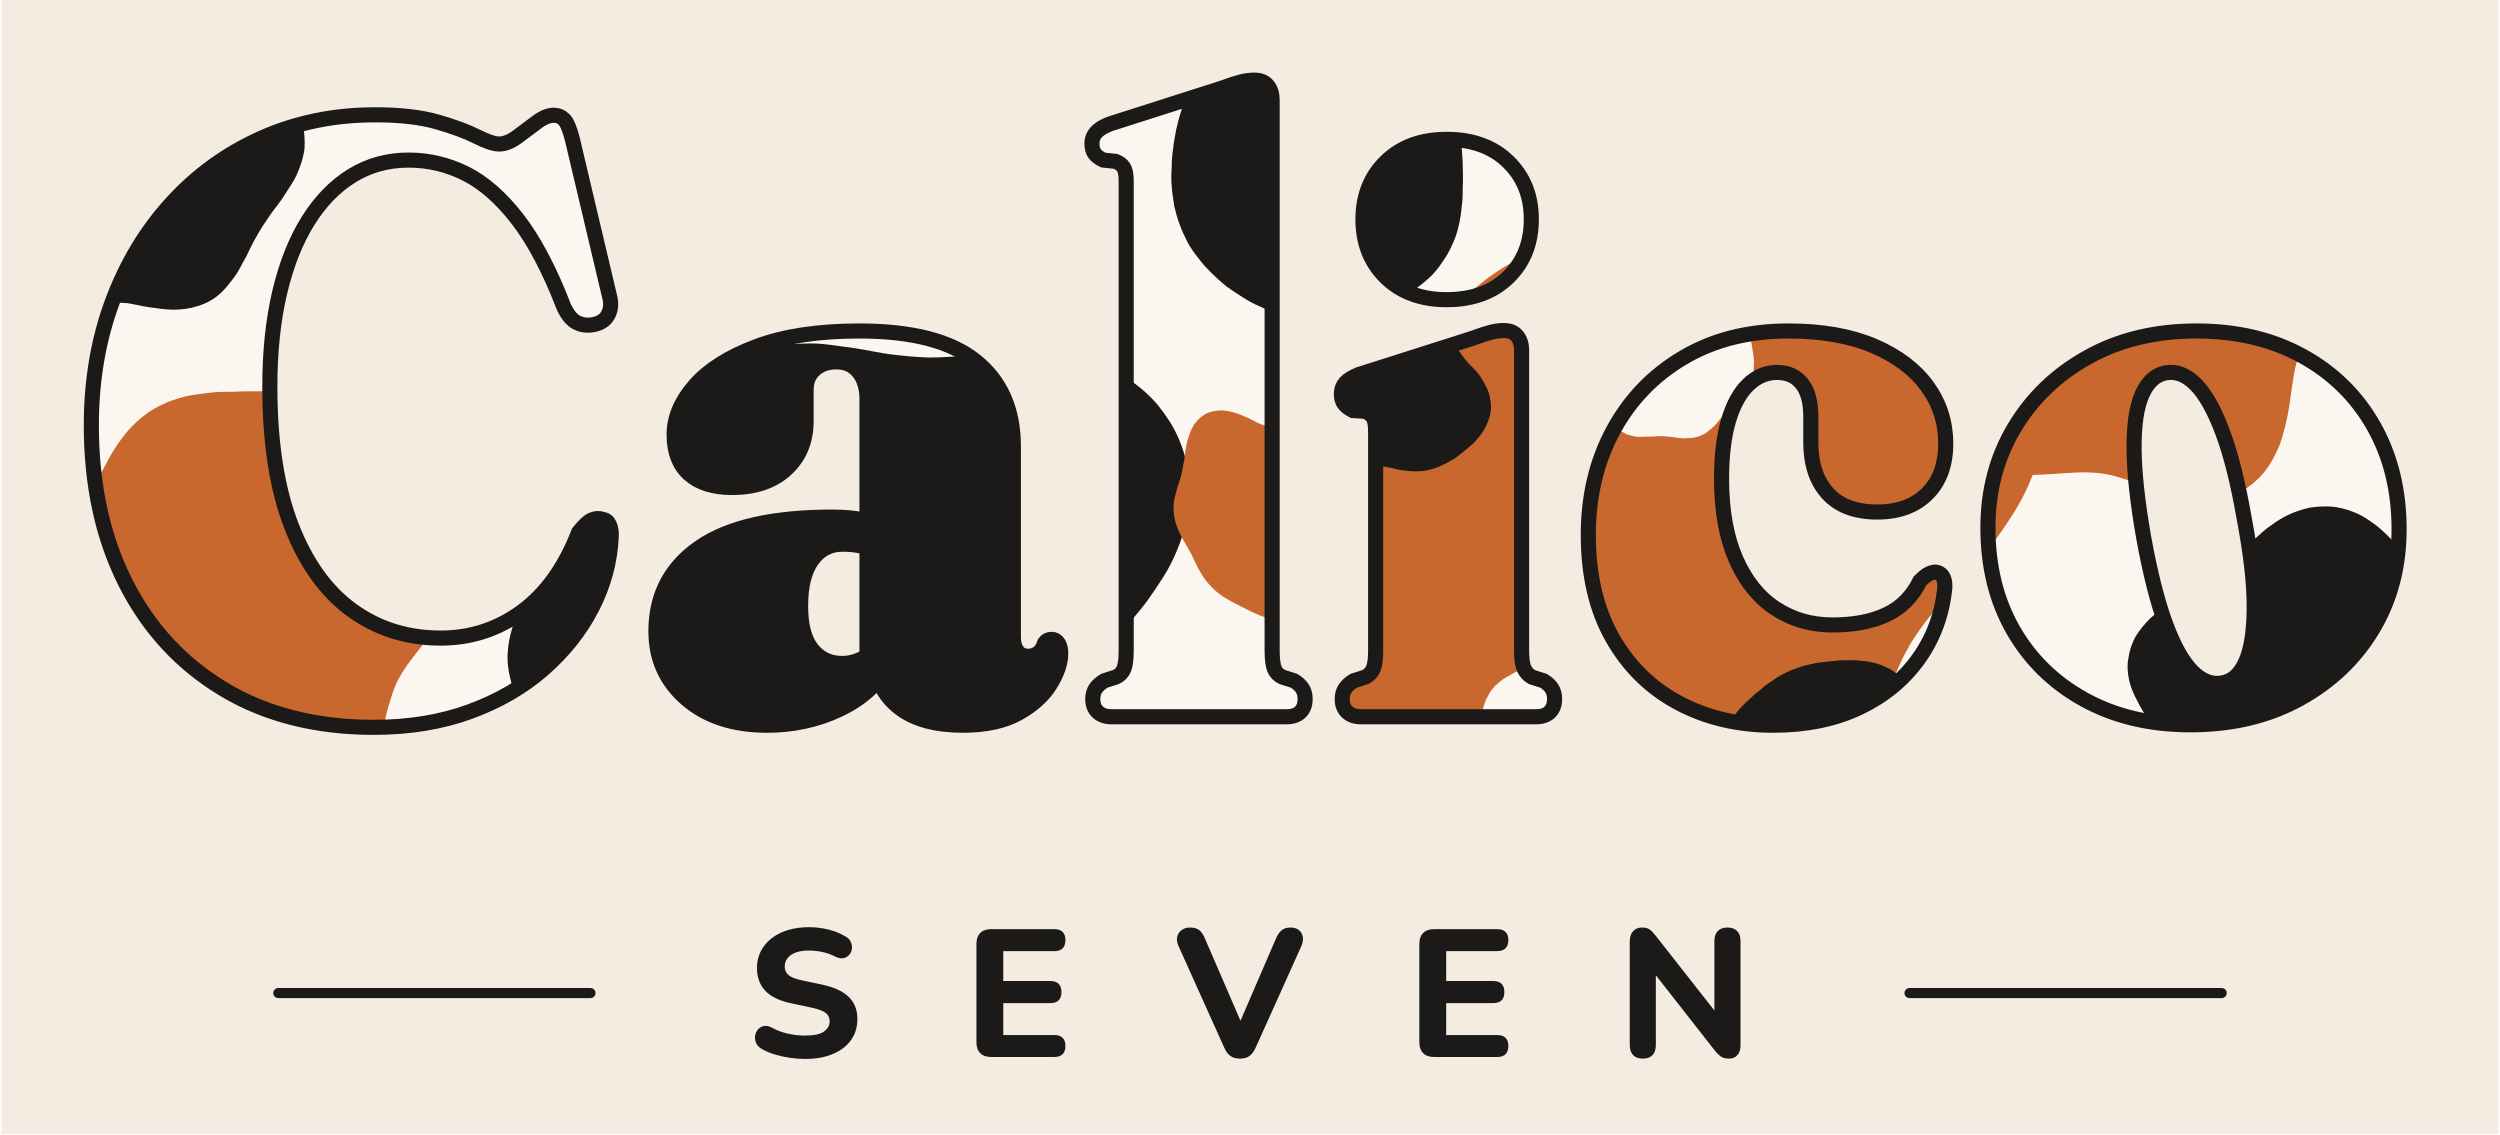
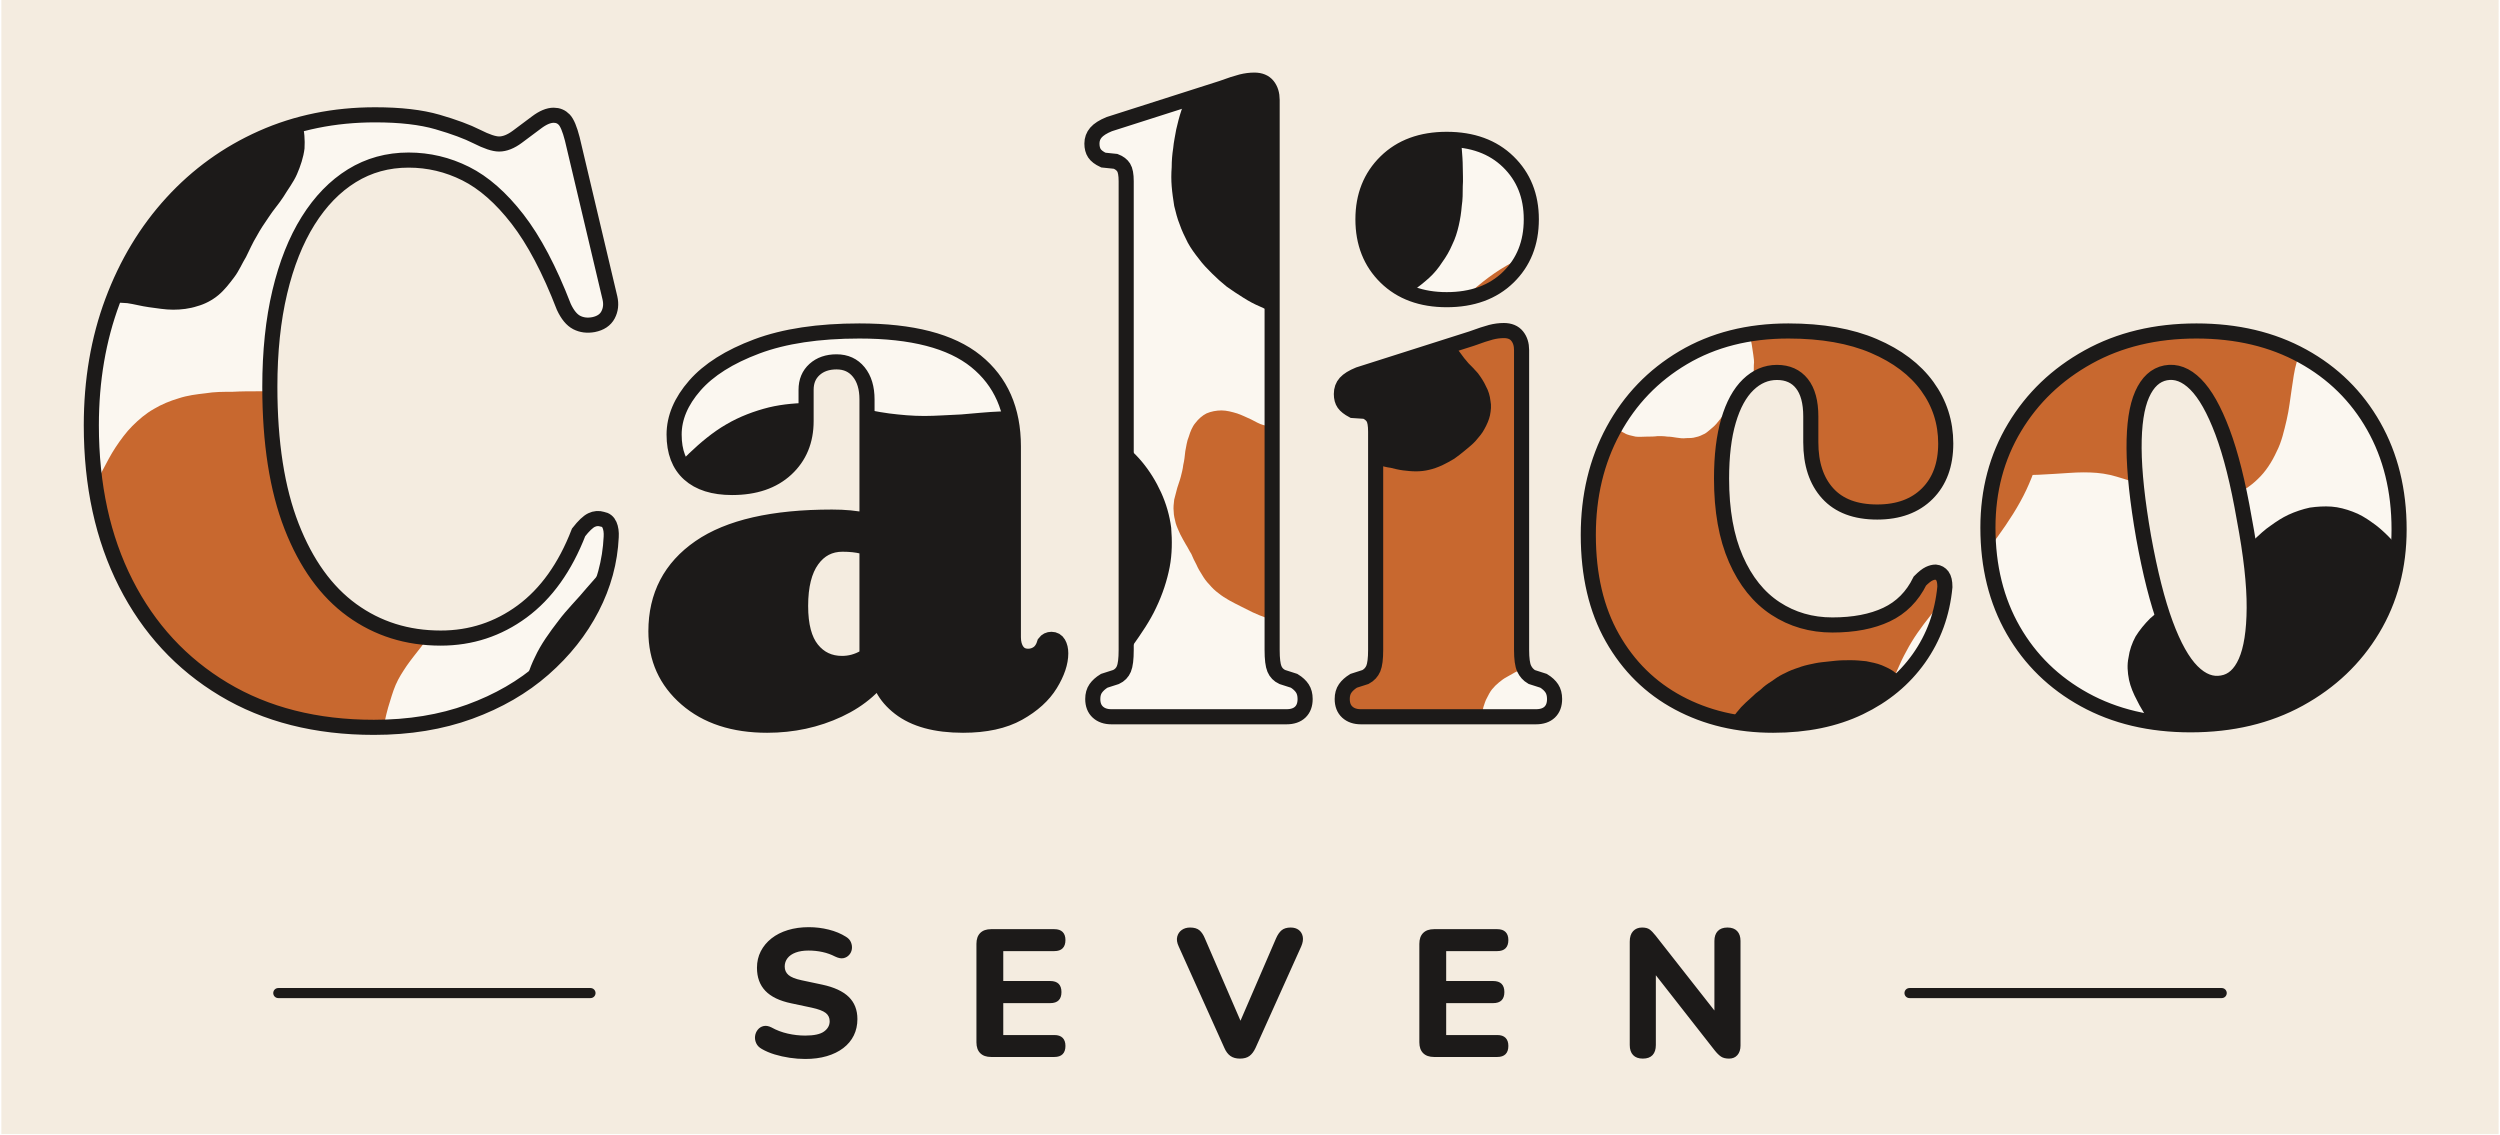
<svg xmlns="http://www.w3.org/2000/svg" viewBox="-6 -6 495.9 225.2" width="496" height="225" role="img" aria-label="Calico Seven">
  <rect x="-6" y="-6" width="495.9" height="225.2" fill="#f4ece0" />
  <defs>
    <clipPath id="calico">
      <path transform="translate(0.00 0)" d="M115.1 100.632Q114.764 107.94 111.278 114.702Q107.792 121.464 101.66 126.84Q95.528 132.216 87.002 135.324Q78.476 138.432 67.976 138.432Q50.756 138.432 38.156 130.872Q25.556 123.312 18.71 109.83Q11.864 96.348 11.864 78.456Q11.864 65.1 16.064 53.844Q20.264 42.588 27.866 34.272Q35.468 25.956 45.758 21.378Q56.048 16.8 68.228 16.8Q75.704 16.8 80.618 18.228Q85.532 19.656 88.43 21.126Q91.328 22.596 92.84 22.596Q94.52 22.596 96.452 21.168Q98.384 19.74 100.274 18.312Q102.164 16.884 103.676 16.884Q104.936 16.884 105.776 17.766Q106.616 18.648 107.372 21.588L114.848 53.172Q115.268 55.02 114.47 56.532Q113.672 58.044 111.572 58.464Q109.724 58.8 108.254 58.044Q106.784 57.288 105.692 54.936Q101.408 43.848 96.494 37.506Q91.58 31.164 86.204 28.476Q80.828 25.788 74.864 25.788Q68.648 25.788 63.608 28.896Q58.568 32.004 54.914 37.842Q51.26 43.68 49.286 51.996Q47.312 60.312 47.312 70.812Q47.312 87.444 51.638 98.532Q55.964 109.62 63.608 115.164Q71.252 120.708 81.248 120.708Q90.236 120.708 97.418 115.416Q104.6 110.124 108.632 99.708Q110.144 97.776 111.194 97.272Q112.244 96.768 113.336 97.104Q114.344 97.272 114.764 98.238Q115.184 99.204 115.1 100.632ZM167.912 126.0V124.236L165.896 124.824V73.332Q165.896 69.888 164.258 67.872Q162.62 65.856 159.848 65.856Q157.16 65.856 155.48 67.368Q153.8 68.88 153.8 71.4V77.616Q153.8 83.496 149.852 87.15Q145.904 90.804 139.1 90.804Q133.556 90.804 130.574 88.116Q127.592 85.428 127.592 80.304Q127.592 75.264 131.708 70.56Q135.824 65.856 144.014 62.79Q152.204 59.724 164.384 59.724Q180.092 59.724 187.526 65.73Q194.96 71.736 194.96 82.656V120.54Q194.96 122.22 195.716 123.27Q196.472 124.32 197.9 124.32Q198.992 124.32 199.874 123.69Q200.756 123.06 201.176 121.632Q201.428 121.296 201.764 121.128Q202.1 120.96 202.52 120.96Q203.444 120.96 203.906 121.758Q204.368 122.556 204.368 123.732Q204.368 126.504 202.31 129.864Q200.252 133.224 195.968 135.618Q191.684 138.012 184.964 138.012Q176.816 138.012 172.364 134.568Q167.912 131.124 167.912 126.0ZM123.98 119.364Q123.98 108.696 132.674 102.69Q141.368 96.684 158.924 96.684Q162.788 96.684 165.56 97.314Q168.332 97.944 170.348 99.12L168.5 103.992Q166.652 102.9 164.972 102.48Q163.292 102.06 161.024 102.06Q157.244 102.06 154.976 105.21Q152.708 108.36 152.708 114.324Q152.708 120.12 154.976 122.934Q157.244 125.748 160.94 125.748Q163.292 125.748 165.392 124.53Q167.492 123.312 168.668 121.548L170.096 126.252Q166.82 131.88 160.268 134.946Q153.716 138.012 146.072 138.012Q136.076 138.012 130.028 132.762Q123.98 127.512 123.98 119.364ZM246.344 13.86V123.06Q246.344 125.748 246.806 126.84Q247.268 127.932 248.36 128.436L250.712 129.192Q251.804 129.864 252.35 130.704Q252.896 131.544 252.896 132.804Q252.896 134.484 251.93 135.408Q250.964 136.332 249.2 136.332H214.424Q212.744 136.332 211.736 135.408Q210.728 134.484 210.728 132.804Q210.728 131.544 211.316 130.704Q211.904 129.864 212.996 129.192L215.348 128.436Q216.44 127.932 216.902 126.84Q217.364 125.748 217.364 123.06V29.988Q217.364 28.056 216.86 27.258Q216.356 26.46 215.264 26.04L212.828 25.788Q211.568 25.2 211.064 24.444Q210.56 23.688 210.56 22.512Q210.56 21.252 211.358 20.328Q212.156 19.404 214.004 18.648L236.348 11.508Q238.868 10.584 240.212 10.248Q241.556 9.912 242.816 9.912Q244.58 9.912 245.462 11.004Q246.344 12.096 246.344 13.86ZM295.88 63.504V123.06Q295.88 125.664 296.384 126.756Q296.888 127.848 297.896 128.436L300.248 129.192Q301.34 129.864 301.886 130.704Q302.432 131.544 302.432 132.804Q302.432 134.484 301.466 135.408Q300.5 136.332 298.736 136.332H263.96Q262.28 136.332 261.272 135.408Q260.264 134.484 260.264 132.804Q260.264 131.544 260.852 130.704Q261.44 129.864 262.532 129.192L264.884 128.436Q265.976 127.848 266.438 126.756Q266.9 125.664 266.9 123.06V79.716Q266.9 77.784 266.438 76.986Q265.976 76.188 264.884 75.684L262.364 75.516Q261.104 74.844 260.6 74.13Q260.096 73.416 260.096 72.24Q260.096 70.896 260.894 70.014Q261.692 69.132 263.54 68.376L285.968 61.236Q288.488 60.312 289.79 59.976Q291.092 59.64 292.352 59.64Q294.116 59.64 294.998 60.732Q295.88 61.824 295.88 63.504ZM281.012 53.508Q273.452 53.508 268.916 49.056Q264.38 44.604 264.38 37.548Q264.38 30.576 268.916 26.124Q273.452 21.672 281.012 21.672Q288.656 21.672 293.234 26.124Q297.812 30.576 297.812 37.548Q297.812 44.604 293.234 49.056Q288.656 53.508 281.012 53.508ZM380.108 82.068Q380.108 88.368 376.454 92.022Q372.8 95.676 366.5 95.676Q360.032 95.676 356.672 91.98Q353.312 88.284 353.312 81.816V76.692Q353.312 72.408 351.548 70.182Q349.784 67.956 346.592 67.956Q343.4 67.956 340.88 70.392Q338.36 72.828 336.974 77.532Q335.588 82.236 335.588 89.04Q335.588 98.532 338.444 105.042Q341.3 111.552 346.298 114.828Q351.296 118.104 357.596 118.104Q363.98 118.104 368.348 116.046Q372.716 113.988 374.984 109.368Q376.076 108.276 376.79 107.94Q377.504 107.604 378.092 107.604Q378.932 107.688 379.436 108.36Q379.94 109.032 379.94 110.544Q379.184 118.524 374.774 124.74Q370.364 130.956 363.014 134.484Q355.664 138.012 345.836 138.012Q335.336 138.012 327.02 133.56Q318.704 129.108 313.916 120.666Q309.128 112.224 309.128 100.212Q309.128 88.62 314.084 79.464Q319.04 70.308 327.986 65.016Q336.932 59.724 348.86 59.724Q358.856 59.724 365.828 62.706Q372.8 65.688 376.454 70.728Q380.108 75.768 380.108 82.068ZM429.896 59.724Q441.908 59.724 450.98 64.722Q460.052 69.72 465.092 78.624Q470.132 87.528 470.132 99.12Q470.132 110.208 464.882 118.944Q459.632 127.68 450.308 132.804Q440.984 137.928 428.72 137.928Q416.708 137.928 407.636 132.93Q398.564 127.932 393.524 119.154Q388.484 110.376 388.484 98.784Q388.484 87.696 393.776 78.876Q399.068 70.056 408.392 64.89Q417.716 59.724 429.896 59.724ZM435.02 129.612Q438.044 129.108 439.682 125.412Q441.32 121.716 441.362 114.702Q441.404 107.688 439.388 97.02Q437.54 86.352 435.062 79.758Q432.584 73.164 429.728 70.308Q426.872 67.452 423.764 68.04Q420.74 68.628 419.102 72.324Q417.464 76.02 417.506 83.034Q417.548 90.048 419.396 100.632Q421.328 111.3 423.764 117.894Q426.2 124.488 429.056 127.344Q431.912 130.2 435.02 129.612Z" />
    </clipPath>
  </defs>
  <g clip-path="url(#calico)">
    <rect x="0.00" y="0" width="483.90" height="151.20" fill="#fbf7f0" />
    <g transform="translate(0.00 0)">
      <path d="M480.4 116.9 C480.8 118.3 481.1 119.7 481.1 121.1 C481.2 122.4 480.9 123.9 480.6 125.2 C480.2 126.6 479.6 127.9 479.0 129.1 C478.3 130.3 477.5 131.4 476.9 132.5 C476.2 133.6 475.6 134.6 475.0 135.7 C474.5 136.8 474.1 137.8 473.8 138.9 C473.5 140.1 473.3 141.3 473.0 142.6 C472.7 143.9 472.5 145.3 472.0 146.5 C471.5 147.8 471.0 149.2 470.2 150.3 C469.4 151.4 468.4 152.5 467.3 153.2 C466.2 154.0 464.8 154.5 463.5 154.8 C462.2 155.1 460.7 155.2 459.4 155.2 C458.0 155.2 456.7 155.0 455.4 154.9 C454.1 154.8 452.9 154.6 451.6 154.6 C450.4 154.6 449.3 154.7 448.0 154.9 C446.8 155.0 445.5 155.3 444.2 155.5 C442.8 155.6 441.4 155.9 440.0 155.8 C438.6 155.8 437.2 155.7 435.8 155.3 C434.5 154.9 433.2 154.2 432.1 153.4 C431.0 152.7 430.0 151.6 429.1 150.6 C428.2 149.5 427.5 148.3 426.8 147.1 C426.1 146.0 425.5 144.8 424.8 143.6 C424.1 142.5 423.4 141.4 422.7 140.3 C421.9 139.1 421.1 138.0 420.3 136.9 C419.6 135.7 418.7 134.4 418.1 133.1 C417.4 131.8 416.8 130.4 416.5 129.0 C416.2 127.5 416.1 126.0 416.4 124.6 C416.6 123.1 417.1 121.7 417.8 120.4 C418.6 119.1 419.6 117.9 420.7 116.8 C421.8 115.8 423.1 114.9 424.3 114.1 C425.6 113.3 426.9 112.7 428.0 112.1 C429.2 111.5 430.3 111.0 431.3 110.4 C432.3 109.8 433.2 109.2 434.1 108.5 C434.9 107.9 435.7 107.2 436.5 106.4 C437.2 105.6 438.0 104.7 438.8 103.8 C439.6 102.9 440.5 102.0 441.4 101.1 C442.4 100.2 443.4 99.2 444.6 98.4 C445.7 97.6 446.9 96.8 448.2 96.2 C449.5 95.6 451.0 95.1 452.4 94.8 C453.8 94.6 455.3 94.5 456.7 94.6 C458.1 94.7 459.6 95.1 460.9 95.6 C462.3 96.1 463.6 96.9 464.7 97.7 C465.9 98.5 467.0 99.5 468.0 100.5 C469.0 101.5 469.9 102.6 470.9 103.6 C471.8 104.6 472.6 105.7 473.5 106.7 C474.4 107.7 475.3 108.8 476.1 109.8 C477.0 110.9 477.8 112.0 478.5 113.2 C479.3 114.4 479.9 115.6 480.4 116.9Z" fill="#1c1a19" />
      <path d="M456.1 51.9 C455.3 53.6 454.4 55.1 453.6 56.7 C452.8 58.2 452.0 59.6 451.3 61.2 C450.7 62.7 450.2 64.2 449.8 65.9 C449.3 67.6 449.1 69.3 448.8 71.3 C448.5 73.2 448.3 75.3 447.8 77.4 C447.3 79.5 446.8 81.8 445.8 83.7 C444.9 85.7 443.6 87.7 442.1 89.1 C440.6 90.6 438.7 91.8 436.7 92.5 C434.8 93.2 432.5 93.4 430.3 93.3 C428.2 93.2 425.9 92.6 423.9 92.0 C421.8 91.5 419.8 90.6 418.0 89.9 C416.1 89.3 414.4 88.7 412.7 88.3 C410.9 87.9 409.3 87.8 407.4 87.8 C405.6 87.8 403.7 88.0 401.7 88.1 C399.7 88.2 397.5 88.4 395.4 88.3 C393.3 88.1 391.0 87.9 389.0 87.2 C386.9 86.6 384.9 85.6 383.2 84.3 C381.5 83.1 380.0 81.4 378.8 79.7 C377.6 78.0 376.6 76.0 375.8 74.1 C375.0 72.1 374.4 70.1 373.9 68.1 C373.4 66.1 373.1 64.1 372.7 62.1 C372.4 60.1 372.2 58.1 372.0 56.2 C371.9 54.2 371.8 52.2 372.0 50.3 C372.1 48.4 372.4 46.4 372.9 44.6 C373.4 42.8 374.1 40.9 374.9 39.2 C375.7 37.5 376.7 35.9 377.7 34.4 C378.7 32.9 379.8 31.4 380.8 30.0 C381.9 28.6 382.9 27.2 383.8 25.8 C384.8 24.3 385.7 22.8 386.7 21.3 C387.6 19.8 388.5 18.3 389.6 16.8 C390.7 15.2 391.8 13.7 393.2 12.3 C394.5 11.0 396.0 9.7 397.6 8.7 C399.3 7.7 401.1 6.9 402.9 6.3 C404.7 5.7 406.6 5.3 408.5 5.1 C410.4 4.9 412.4 4.9 414.3 4.9 C416.2 4.8 418.0 4.9 420.0 5.0 C421.9 5.0 423.8 5.0 425.7 5.1 C427.7 5.2 429.7 5.3 431.8 5.5 C433.8 5.7 435.9 6.0 437.9 6.5 C440.0 7.1 442.0 7.8 443.9 8.8 C445.8 9.7 447.6 11.0 449.2 12.3 C450.8 13.7 452.2 15.4 453.4 17.1 C454.6 18.8 455.6 20.8 456.5 22.7 C457.3 24.6 458.0 26.6 458.5 28.7 C459.0 30.7 459.3 32.7 459.4 34.7 C459.6 36.8 459.5 38.8 459.3 40.8 C459.1 42.7 458.7 44.7 458.2 46.5 C457.6 48.4 456.8 50.2 456.1 51.9Z" fill="#c8682f" />
      <path d="M392.5 56.2 C394.4 58.5 396.0 61.0 397.1 63.6 C398.3 66.3 399.2 69.2 399.6 72.2 C399.9 75.2 399.9 78.4 399.3 81.6 C398.7 84.8 397.6 88.1 396.1 91.3 C394.6 94.5 392.5 97.7 390.4 100.6 C388.3 103.5 385.8 106.3 383.5 108.9 C381.3 111.5 379.0 113.8 377.1 116.2 C375.2 118.6 373.6 120.8 372.3 123.3 C370.9 125.8 370.0 128.3 368.8 131.0 C367.7 133.7 366.9 136.7 365.6 139.7 C364.3 142.7 362.9 145.9 361.0 148.8 C359.1 151.7 356.7 154.6 354.0 156.9 C351.3 159.2 348.1 161.2 344.9 162.7 C341.7 164.2 338.2 165.1 334.9 165.9 C331.6 166.7 328.2 167.0 325.0 167.5 C321.8 168.1 318.8 168.5 315.6 169.3 C312.4 170.1 309.2 171.1 305.8 172.3 C302.4 173.5 298.8 175.1 295.1 176.3 C291.4 177.5 287.4 178.9 283.6 179.4 C279.8 179.9 275.8 180.1 272.6 179.4 C269.4 178.7 266.3 177.2 264.1 175.1 C261.9 173.0 260.4 169.9 259.4 166.9 C258.4 163.9 258.3 160.2 258.1 156.9 C257.9 153.6 258.3 150.2 258.2 147.3 C258.1 144.4 258.0 141.9 257.4 139.5 C256.7 137.1 255.6 135.2 254.4 133.1 C253.1 131.0 251.3 129.2 249.9 126.9 C248.4 124.7 246.8 122.4 245.9 119.8 C245.0 117.2 244.5 114.2 244.7 111.3 C245.0 108.5 246.0 105.3 247.3 102.4 C248.7 99.5 250.8 96.6 252.9 93.9 C254.9 91.1 257.4 88.6 259.6 86.1 C261.7 83.6 263.9 81.2 265.8 78.6 C267.8 76.1 269.5 73.5 271.4 70.7 C273.2 68.0 274.9 65.0 277.0 62.1 C279.1 59.3 281.4 56.2 284.0 53.7 C286.6 51.1 289.7 48.6 292.8 46.8 C296.0 44.9 299.6 43.6 303.1 42.7 C306.5 41.9 310.2 41.7 313.5 41.7 C316.9 41.7 320.1 42.4 323.2 42.8 C326.2 43.2 329.1 43.9 331.9 44.3 C334.8 44.7 337.4 44.9 340.3 45.0 C343.2 45.0 346.1 44.8 349.1 44.6 C352.2 44.5 355.5 44.1 358.7 44.0 C361.9 43.9 365.3 43.9 368.5 44.3 C371.7 44.6 375.0 45.3 377.9 46.3 C380.8 47.3 383.6 48.7 386.0 50.4 C388.5 52.0 390.7 54.0 392.5 56.2Z" fill="#c8682f" />
      <path d="M284.2 27.2 C284.2 28.5 284.3 29.7 284.2 31.0 C284.2 32.3 284.2 33.6 284.0 34.9 C283.9 36.2 283.7 37.5 283.4 38.8 C283.1 40.1 282.7 41.4 282.1 42.6 C281.6 43.8 280.9 45.0 280.1 46.1 C279.4 47.2 278.5 48.3 277.5 49.2 C276.5 50.1 275.4 51.0 274.3 51.7 C273.2 52.5 272.0 53.1 270.8 53.7 C269.6 54.3 268.4 54.8 267.1 55.3 C265.9 55.7 264.6 56.1 263.3 56.5 C262.1 56.8 260.8 57.0 259.5 57.2 C258.1 57.4 256.8 57.5 255.5 57.5 C254.2 57.5 252.9 57.4 251.6 57.2 C250.3 57.0 249.0 56.7 247.7 56.3 C246.4 55.9 245.2 55.5 244.0 54.9 C242.8 54.4 241.7 53.8 240.6 53.1 C239.5 52.4 238.4 51.7 237.3 50.9 C236.3 50.1 235.3 49.2 234.4 48.3 C233.5 47.4 232.6 46.5 231.8 45.4 C231.0 44.4 230.2 43.3 229.6 42.2 C229.0 41.0 228.4 39.8 228.0 38.6 C227.5 37.4 227.2 36.1 226.9 34.9 C226.7 33.6 226.5 32.3 226.4 31.0 C226.3 29.8 226.3 28.5 226.4 27.2 C226.4 25.9 226.5 24.7 226.7 23.4 C226.8 22.2 227.1 20.9 227.3 19.7 C227.6 18.4 227.9 17.2 228.3 16.0 C228.7 14.7 229.2 13.5 229.8 12.4 C230.3 11.2 230.9 10.0 231.7 8.9 C232.4 7.8 233.2 6.8 234.1 5.8 C234.9 4.8 235.9 3.8 236.9 2.9 C237.9 2.1 239.0 1.3 240.1 0.5 C241.2 -0.2 242.4 -0.9 243.6 -1.4 C244.9 -2.0 246.1 -2.5 247.4 -2.8 C248.7 -3.2 250.1 -3.5 251.4 -3.6 C252.8 -3.8 254.2 -3.8 255.5 -3.7 C256.8 -3.6 258.2 -3.4 259.5 -3.1 C260.8 -2.8 262.1 -2.4 263.3 -2.0 C264.6 -1.5 265.8 -1.0 266.9 -0.4 C268.1 0.2 269.2 0.8 270.3 1.5 C271.4 2.2 272.5 2.9 273.6 3.7 C274.6 4.5 275.6 5.3 276.5 6.2 C277.4 7.1 278.3 8.1 279.1 9.1 C279.9 10.2 280.6 11.3 281.1 12.4 C281.7 13.6 282.2 14.8 282.6 16.0 C283.0 17.2 283.3 18.5 283.5 19.7 C283.7 21.0 283.9 22.2 284.0 23.5 C284.1 24.7 284.2 26.0 284.2 27.2Z" fill="#1c1a19" />
-       <path d="M223.7 74.5 C225.3 76.5 226.7 78.6 227.7 80.9 C228.7 83.2 229.5 85.8 229.8 88.4 C230.1 91.0 230.0 93.8 229.5 96.5 C229.0 99.3 228.0 102.2 226.7 105.0 C225.4 107.8 223.5 110.5 221.7 113.1 C219.8 115.7 217.6 118.1 215.7 120.3 C213.7 122.6 211.7 124.7 210.0 126.7 C208.4 128.8 207.0 130.8 205.8 132.9 C204.5 135.1 203.7 137.2 202.8 139.6 C201.8 142.0 201.1 144.6 199.9 147.2 C198.8 149.8 197.5 152.6 195.8 155.1 C194.1 157.6 192.0 160.2 189.7 162.2 C187.3 164.2 184.5 166.0 181.7 167.3 C179.0 168.6 175.9 169.4 173.0 170.1 C170.1 170.8 167.2 171.0 164.4 171.5 C161.6 172.0 158.9 172.4 156.1 173.1 C153.3 173.8 150.6 174.7 147.6 175.8 C144.7 176.8 141.5 178.2 138.3 179.3 C135.0 180.3 131.5 181.5 128.2 182.0 C124.9 182.5 121.4 182.7 118.6 182.1 C115.8 181.5 113.1 180.1 111.2 178.3 C109.3 176.5 108.0 173.9 107.1 171.2 C106.2 168.6 106.2 165.4 106.0 162.6 C105.8 159.7 106.2 156.8 106.1 154.2 C106.1 151.7 106.0 149.5 105.5 147.4 C104.9 145.4 104.0 143.7 102.9 141.9 C101.8 140.1 100.2 138.5 99.0 136.5 C97.7 134.6 96.3 132.6 95.5 130.3 C94.8 128.1 94.3 125.5 94.6 123.0 C94.8 120.5 95.6 117.8 96.8 115.2 C98.0 112.7 99.9 110.2 101.7 107.8 C103.5 105.4 105.7 103.2 107.6 101.0 C109.5 98.8 111.4 96.7 113.1 94.5 C114.8 92.3 116.3 90.0 118.0 87.6 C119.6 85.2 121.1 82.6 122.9 80.1 C124.8 77.6 126.7 75.0 129.0 72.7 C131.3 70.5 134.0 68.3 136.8 66.7 C139.6 65.1 142.7 63.9 145.7 63.1 C148.7 62.4 151.9 62.2 154.8 62.2 C157.7 62.2 160.6 62.8 163.2 63.1 C165.9 63.5 168.4 64.1 170.9 64.4 C173.4 64.7 175.7 64.9 178.2 65.0 C180.7 65.0 183.2 64.8 185.9 64.6 C188.6 64.5 191.4 64.1 194.2 64.0 C197.0 64.0 200.0 63.9 202.8 64.2 C205.6 64.5 208.4 65.1 211.0 65.9 C213.5 66.8 215.9 68.0 218.0 69.4 C220.2 70.9 222.1 72.6 223.7 74.5Z" fill="#1c1a19" />
+       <path d="M220.5 85.7 C222.0 87.5 223.3 89.6 224.3 91.8 C225.3 94.0 226.0 96.4 226.3 98.8 C226.5 101.3 226.5 104.0 226.0 106.6 C225.5 109.2 224.6 112.0 223.3 114.7 C222.1 117.3 220.3 119.9 218.6 122.3 C216.8 124.8 214.7 127.1 212.9 129.2 C211.0 131.4 209.1 133.3 207.5 135.3 C205.9 137.3 204.6 139.1 203.4 141.2 C202.3 143.2 201.5 145.3 200.6 147.5 C199.7 149.8 199.0 152.3 197.9 154.7 C196.8 157.2 195.6 159.9 194.0 162.3 C192.4 164.6 190.4 167.1 188.2 169.0 C186.0 170.9 183.3 172.6 180.6 173.8 C178.0 175.0 175.1 175.8 172.3 176.5 C169.6 177.1 166.8 177.4 164.1 177.8 C161.5 178.3 158.9 178.7 156.3 179.3 C153.6 180.0 151.1 180.9 148.2 181.9 C145.4 182.8 142.4 184.2 139.3 185.2 C136.3 186.2 132.9 187.4 129.8 187.8 C126.7 188.3 123.3 188.5 120.7 187.9 C118.0 187.3 115.4 186.0 113.6 184.3 C111.8 182.6 110.6 180.1 109.7 177.6 C108.9 175.1 108.8 172.0 108.7 169.3 C108.5 166.6 108.9 163.8 108.8 161.4 C108.7 159.0 108.7 156.9 108.2 155.0 C107.7 153.0 106.8 151.4 105.7 149.7 C104.7 148.0 103.2 146.5 102.0 144.6 C100.8 142.8 99.4 140.8 98.7 138.7 C98.0 136.6 97.6 134.1 97.8 131.8 C98.0 129.4 98.8 126.8 100.0 124.4 C101.1 122.0 102.9 119.5 104.6 117.3 C106.3 115.0 108.4 113.0 110.2 110.8 C112.0 108.7 113.8 106.8 115.4 104.7 C117.1 102.5 118.5 100.4 120.0 98.1 C121.6 95.8 123.0 93.4 124.8 91.0 C126.5 88.6 128.4 86.1 130.6 84.0 C132.8 81.9 135.3 79.8 137.9 78.3 C140.6 76.7 143.6 75.6 146.4 74.9 C149.3 74.2 152.3 74.0 155.1 74.0 C157.8 74.0 160.5 74.5 163.1 74.9 C165.6 75.2 167.9 75.8 170.3 76.1 C172.7 76.4 174.9 76.6 177.3 76.6 C179.6 76.6 182.0 76.4 184.6 76.3 C187.1 76.1 189.8 75.8 192.5 75.7 C195.2 75.7 198.0 75.6 200.7 75.9 C203.3 76.2 206.0 76.7 208.4 77.5 C210.8 78.4 213.1 79.5 215.1 80.9 C217.1 82.2 219.0 83.9 220.5 85.7Z" fill="#1c1a19" />
      <path d="M80.2 118.2 C79.4 119.7 78.3 121.1 77.4 122.4 C76.4 123.7 75.4 124.9 74.5 126.2 C73.7 127.4 72.9 128.6 72.3 130.0 C71.7 131.4 71.3 132.9 70.8 134.5 C70.3 136.2 70.0 138.1 69.5 139.9 C68.9 141.8 68.3 143.9 67.5 145.7 C66.6 147.6 65.5 149.5 64.1 151.0 C62.7 152.4 61.0 153.7 59.3 154.6 C57.5 155.4 55.5 155.9 53.5 156.0 C51.6 156.2 49.5 155.9 47.5 155.5 C45.6 155.1 43.7 154.4 41.9 153.8 C40.1 153.1 38.4 152.3 36.7 151.7 C35.0 151.0 33.4 150.4 31.8 149.8 C30.1 149.2 28.5 148.7 26.9 148.1 C25.2 147.4 23.6 146.8 22.0 146.1 C20.4 145.3 18.8 144.4 17.4 143.4 C15.9 142.3 14.5 141.1 13.4 139.8 C12.2 138.5 11.1 137.0 10.2 135.5 C9.3 133.9 8.5 132.3 7.8 130.7 C7.2 129.0 6.7 127.3 6.2 125.7 C5.8 124.0 5.4 122.3 5.2 120.6 C5.0 118.8 4.9 117.1 4.9 115.4 C4.9 113.7 5.0 112.0 5.3 110.4 C5.5 108.7 5.9 107.1 6.4 105.5 C6.9 103.9 7.5 102.4 8.1 100.9 C8.7 99.4 9.4 97.9 10.0 96.4 C10.7 94.9 11.3 93.5 12.0 92.0 C12.7 90.5 13.3 88.9 14.1 87.4 C14.9 85.9 15.7 84.3 16.7 82.8 C17.7 81.3 18.8 79.8 20.0 78.6 C21.3 77.3 22.7 76.1 24.3 75.2 C25.8 74.3 27.5 73.6 29.2 73.1 C31.0 72.5 32.8 72.3 34.5 72.1 C36.3 71.8 38.1 71.8 39.9 71.8 C41.6 71.7 43.4 71.7 45.1 71.7 C46.9 71.7 48.7 71.7 50.5 71.7 C52.3 71.7 54.1 71.7 56.0 71.9 C57.8 72.2 59.7 72.4 61.5 73.0 C63.3 73.5 65.1 74.3 66.7 75.2 C68.3 76.2 69.8 77.4 71.1 78.8 C72.4 80.1 73.5 81.7 74.5 83.3 C75.5 84.9 76.2 86.6 77.0 88.3 C77.7 89.9 78.4 91.6 79.0 93.3 C79.6 94.9 80.2 96.5 80.7 98.2 C81.3 99.8 81.8 101.5 82.1 103.2 C82.5 104.9 82.8 106.6 82.8 108.3 C82.8 110.0 82.6 111.8 82.1 113.4 C81.7 115.1 81.0 116.7 80.2 118.2Z" fill="#c8682f" />
      <path d="M51.3 13.7 C52.3 15.1 53.2 16.7 53.7 18.4 C54.2 20.0 54.3 21.8 54.2 23.5 C54.0 25.2 53.4 27.0 52.7 28.6 C52.0 30.2 50.9 31.6 50.0 33.1 C49.1 34.5 48.0 35.7 47.1 37.1 C46.2 38.4 45.4 39.6 44.7 40.9 C43.9 42.2 43.3 43.6 42.6 45.0 C41.8 46.3 41.2 47.8 40.2 49.1 C39.3 50.3 38.3 51.6 37.1 52.6 C35.9 53.6 34.4 54.4 32.9 54.8 C31.4 55.3 29.7 55.5 28.1 55.5 C26.5 55.5 24.9 55.2 23.3 55.0 C21.8 54.8 20.4 54.4 19.0 54.2 C17.6 54.1 16.4 54.0 15.0 54.1 C13.7 54.1 12.4 54.5 11.0 54.7 C9.6 55.0 8.1 55.5 6.6 55.8 C5.1 56.0 3.5 56.3 1.9 56.2 C0.4 56.1 -1.3 55.8 -2.7 55.2 C-4.1 54.6 -5.4 53.7 -6.6 52.7 C-7.7 51.6 -8.7 50.3 -9.6 49.1 C-10.4 47.8 -11.1 46.5 -11.9 45.2 C-12.7 43.9 -13.4 42.7 -14.2 41.4 C-15.0 40.2 -15.9 39.0 -16.8 37.8 C-17.6 36.5 -18.6 35.3 -19.4 33.9 C-20.2 32.5 -21.0 31.1 -21.5 29.6 C-22.0 28.0 -22.4 26.4 -22.4 24.8 C-22.4 23.2 -22.1 21.6 -21.7 20.0 C-21.3 18.5 -20.5 17.0 -19.8 15.6 C-19.1 14.2 -18.3 12.9 -17.5 11.6 C-16.8 10.2 -16.0 9.0 -15.3 7.6 C-14.6 6.3 -14.0 4.9 -13.3 3.5 C-12.7 2.2 -12.1 0.7 -11.3 -0.7 C-10.4 -2.1 -9.6 -3.5 -8.5 -4.7 C-7.4 -5.9 -6.1 -7.0 -4.7 -7.8 C-3.3 -8.6 -1.7 -9.2 -0.1 -9.6 C1.4 -9.9 3.2 -9.9 4.8 -9.9 C6.4 -9.8 8.0 -9.5 9.5 -9.3 C11.1 -9.0 12.5 -8.6 14.0 -8.3 C15.4 -8.0 16.8 -7.7 18.1 -7.3 C19.5 -7.0 20.8 -6.7 22.1 -6.3 C23.4 -5.9 24.7 -5.4 26.0 -4.9 C27.2 -4.3 28.4 -3.6 29.5 -2.9 C30.7 -2.2 31.7 -1.3 32.8 -0.5 C33.9 0.3 34.8 1.2 35.9 2.0 C37.0 2.9 38.1 3.7 39.3 4.5 C40.5 5.3 41.9 6.1 43.2 7.0 C44.6 7.9 46.1 8.8 47.4 9.9 C48.8 11.0 50.2 12.3 51.3 13.7Z" fill="#1c1a19" />
      <path d="M314.4 147.0 C314.3 147.7 314.1 148.4 313.9 149.0 C313.6 149.7 313.3 150.3 312.8 150.9 C312.4 151.4 311.9 151.9 311.3 152.3 C310.8 152.6 310.1 153.0 309.5 153.2 C308.9 153.5 308.2 153.7 307.5 153.9 C306.9 154.0 306.2 154.2 305.5 154.3 C304.9 154.4 304.2 154.4 303.5 154.5 C302.8 154.5 302.2 154.4 301.5 154.4 C300.9 154.3 300.2 154.1 299.6 153.9 C298.9 153.7 298.3 153.4 297.8 153.1 C297.2 152.8 296.6 152.5 296.1 152.2 C295.5 151.8 295.0 151.5 294.5 151.1 C293.9 150.8 293.4 150.5 292.9 150.1 C292.3 149.8 291.7 149.5 291.2 149.1 C290.7 148.7 290.1 148.2 289.6 147.8 C289.1 147.3 288.7 146.7 288.3 146.2 C287.9 145.6 287.7 144.9 287.5 144.3 C287.3 143.6 287.2 142.9 287.1 142.2 C287.1 141.5 287.1 140.8 287.2 140.2 C287.3 139.5 287.4 138.8 287.5 138.2 C287.6 137.5 287.7 136.9 287.9 136.3 C288.0 135.6 288.2 135.0 288.3 134.4 C288.5 133.8 288.7 133.1 289.0 132.6 C289.3 132.0 289.6 131.4 290.0 130.9 C290.4 130.4 290.9 129.9 291.4 129.5 C291.9 129.1 292.4 128.7 293.0 128.4 C293.5 128.1 294.1 127.8 294.6 127.5 C295.2 127.2 295.7 127.0 296.2 126.7 C296.8 126.4 297.3 126.1 297.8 125.8 C298.4 125.5 298.9 125.1 299.5 124.8 C300.1 124.6 300.7 124.3 301.4 124.1 C302.0 123.9 302.7 123.8 303.4 123.8 C304.0 123.7 304.7 123.8 305.4 124.0 C306.0 124.1 306.7 124.4 307.3 124.6 C307.9 124.9 308.5 125.2 309.0 125.5 C309.6 125.8 310.2 126.2 310.8 126.5 C311.4 126.8 312.0 127.0 312.7 127.3 C313.3 127.6 314.0 127.9 314.6 128.3 C315.2 128.7 315.9 129.1 316.4 129.7 C316.9 130.2 317.4 130.8 317.7 131.5 C318.0 132.2 318.1 133.0 318.1 133.7 C318.1 134.5 317.9 135.3 317.7 136.0 C317.4 136.7 317.0 137.5 316.6 138.1 C316.3 138.8 315.8 139.3 315.5 139.9 C315.2 140.5 314.9 141.0 314.7 141.5 C314.6 142.0 314.5 142.5 314.4 143.1 C314.4 143.7 314.4 144.3 314.4 144.9 C314.4 145.6 314.5 146.3 314.4 147.0Z" fill="#fbf7f0" />
      <path d="M283.8 64.2 C284.2 64.8 284.7 65.4 285.3 66.1 C285.9 66.7 286.6 67.4 287.2 68.1 C287.8 68.9 288.4 69.8 288.8 70.7 C289.3 71.6 289.6 72.6 289.7 73.6 C289.9 74.5 289.8 75.5 289.6 76.5 C289.4 77.4 289.0 78.3 288.5 79.2 C288.1 80.0 287.4 80.8 286.8 81.5 C286.2 82.2 285.4 82.8 284.7 83.4 C284.0 84.0 283.2 84.6 282.5 85.1 C281.7 85.6 280.9 86.0 280.1 86.4 C279.2 86.8 278.4 87.1 277.5 87.3 C276.7 87.5 275.8 87.6 274.9 87.6 C274.0 87.6 273.1 87.5 272.3 87.4 C271.5 87.3 270.7 87.1 269.9 86.9 C269.1 86.8 268.4 86.6 267.6 86.4 C266.9 86.3 266.2 86.2 265.4 86.1 C264.7 86.1 263.9 86.0 263.2 86.0 C262.4 85.9 261.6 85.9 260.8 85.7 C260.0 85.5 259.2 85.3 258.5 85.0 C257.7 84.7 257.0 84.2 256.4 83.7 C255.8 83.2 255.3 82.5 254.8 81.8 C254.4 81.2 254.0 80.4 253.7 79.7 C253.4 79.0 253.1 78.2 252.8 77.5 C252.5 76.8 252.3 76.1 252.0 75.4 C251.7 74.7 251.3 74.0 251.0 73.2 C250.6 72.5 250.2 71.7 249.9 71.0 C249.6 70.2 249.3 69.3 249.1 68.5 C248.9 67.6 248.7 66.7 248.7 65.8 C248.7 64.9 248.7 64.0 248.9 63.1 C249.1 62.2 249.4 61.3 249.7 60.5 C250.0 59.6 250.5 58.8 250.9 58.0 C251.4 57.2 252.0 56.5 252.6 55.8 C253.2 55.1 253.8 54.4 254.6 53.9 C255.3 53.3 256.1 52.8 256.9 52.4 C257.7 52.0 258.6 51.7 259.5 51.5 C260.3 51.3 261.3 51.3 262.2 51.3 C263.1 51.3 263.9 51.4 264.8 51.5 C265.6 51.6 266.4 51.8 267.2 51.9 C268.0 52.0 268.8 52.1 269.5 52.1 C270.3 52.2 271.1 52.1 271.9 52.2 C272.6 52.2 273.5 52.1 274.3 52.2 C275.1 52.3 275.9 52.3 276.7 52.6 C277.5 52.9 278.3 53.2 278.9 53.7 C279.6 54.2 280.1 54.9 280.6 55.6 C281.0 56.3 281.3 57.1 281.6 57.9 C281.9 58.7 282.0 59.5 282.2 60.3 C282.4 61.0 282.5 61.7 282.8 62.4 C283.0 63.0 283.3 63.6 283.8 64.2Z" fill="#1c1a19" />
      <path d="M340.6 58.4 C340.9 59.1 341.0 59.8 341.2 60.5 C341.3 61.2 341.5 61.8 341.6 62.5 C341.7 63.2 341.8 63.8 341.9 64.5 C342.0 65.2 342.1 65.8 342.0 66.5 C342.0 67.2 342.0 67.9 341.9 68.5 C341.7 69.2 341.5 69.8 341.2 70.4 C340.9 71.0 340.5 71.6 340.1 72.1 C339.7 72.6 339.3 73.1 338.8 73.5 C338.4 74.0 337.9 74.4 337.5 74.8 C337.0 75.3 336.6 75.7 336.2 76.1 C335.8 76.6 335.5 77.0 335.1 77.5 C334.7 78.0 334.3 78.5 333.8 78.9 C333.3 79.3 332.8 79.8 332.3 80.1 C331.7 80.4 331.1 80.7 330.5 80.8 C329.9 81.0 329.2 81.0 328.6 81.0 C327.9 81.1 327.3 81.0 326.6 80.9 C326.0 80.8 325.4 80.7 324.8 80.7 C324.2 80.6 323.5 80.6 322.9 80.6 C322.2 80.7 321.5 80.7 320.8 80.7 C320.0 80.7 319.2 80.8 318.5 80.7 C317.7 80.5 316.9 80.4 316.3 80.0 C315.6 79.7 315.0 79.2 314.5 78.6 C314.1 78.1 313.8 77.3 313.6 76.6 C313.4 75.8 313.4 75.0 313.4 74.2 C313.4 73.4 313.6 72.6 313.6 71.9 C313.7 71.2 313.8 70.6 313.8 70.0 C313.7 69.4 313.6 68.9 313.4 68.3 C313.2 67.7 312.8 67.2 312.4 66.5 C312.1 65.9 311.6 65.2 311.3 64.5 C310.9 63.8 310.6 63.0 310.5 62.2 C310.4 61.5 310.4 60.6 310.6 59.9 C310.9 59.2 311.3 58.5 311.8 58.0 C312.3 57.5 313.1 57.0 313.8 56.7 C314.5 56.4 315.3 56.2 316.1 56.0 C316.8 55.8 317.6 55.8 318.3 55.7 C319.0 55.6 319.6 55.5 320.2 55.4 C320.8 55.3 321.3 55.1 321.8 54.9 C322.3 54.8 322.8 54.5 323.3 54.3 C323.9 54.1 324.4 53.8 324.9 53.5 C325.5 53.3 326.0 53.1 326.6 52.9 C327.2 52.7 327.8 52.5 328.5 52.3 C329.1 52.2 329.8 52.1 330.5 52.0 C331.2 52.0 331.9 52.0 332.6 52.0 C333.3 52.1 334.1 52.2 334.8 52.4 C335.5 52.6 336.2 52.9 336.8 53.3 C337.4 53.7 338.0 54.1 338.5 54.7 C339.0 55.2 339.4 55.8 339.8 56.4 C340.1 57.1 340.4 57.8 340.6 58.4Z" fill="#fbf7f0" />
      <path d="M374.5 141.5 C374.5 142.4 374.5 143.2 374.4 144.1 C374.3 144.9 374.3 145.7 374.2 146.5 C374.1 147.3 374.0 148.1 373.9 148.9 C373.7 149.7 373.6 150.5 373.4 151.3 C373.2 152.1 373.0 152.8 372.7 153.6 C372.5 154.4 372.3 155.1 372.0 156.0 C371.8 156.8 371.6 157.6 371.3 158.5 C371.1 159.4 370.8 160.3 370.5 161.3 C370.1 162.2 369.8 163.2 369.3 164.1 C368.8 165.0 368.2 166.0 367.4 166.7 C366.7 167.4 365.8 168.1 364.9 168.5 C364.0 168.9 362.9 169.2 361.9 169.2 C360.9 169.3 359.8 169.1 358.8 168.9 C357.7 168.7 356.8 168.2 355.8 167.9 C354.9 167.5 354.0 167.1 353.2 166.8 C352.3 166.5 351.5 166.2 350.6 166.0 C349.8 165.8 348.9 165.8 348.0 165.6 C347.0 165.5 346.1 165.5 345.1 165.3 C344.1 165.1 343.1 164.9 342.2 164.5 C341.2 164.1 340.3 163.6 339.6 163.0 C338.9 162.3 338.2 161.5 337.8 160.6 C337.3 159.7 337.0 158.7 336.8 157.8 C336.6 156.8 336.5 155.7 336.5 154.8 C336.4 153.8 336.4 152.9 336.4 152.0 C336.4 151.1 336.4 150.2 336.3 149.4 C336.3 148.5 336.1 147.7 336.1 146.8 C336.0 145.9 335.9 145.1 335.8 144.2 C335.8 143.3 335.8 142.4 336.0 141.5 C336.1 140.7 336.3 139.8 336.6 138.9 C336.9 138.1 337.4 137.3 337.8 136.5 C338.3 135.8 338.9 135.1 339.5 134.4 C340.1 133.8 340.7 133.2 341.4 132.6 C342.0 132.0 342.7 131.4 343.4 130.9 C344.0 130.3 344.7 129.8 345.5 129.3 C346.2 128.8 346.9 128.3 347.7 127.9 C348.5 127.5 349.3 127.1 350.2 126.8 C351.0 126.5 351.9 126.2 352.8 126.0 C353.7 125.8 354.6 125.6 355.5 125.5 C356.4 125.4 357.4 125.3 358.3 125.2 C359.3 125.1 360.3 125.1 361.3 125.1 C362.3 125.1 363.3 125.2 364.3 125.3 C365.3 125.5 366.4 125.7 367.4 126.1 C368.3 126.5 369.3 126.9 370.1 127.6 C370.9 128.2 371.7 129.0 372.3 129.8 C372.9 130.6 373.4 131.6 373.7 132.6 C374.1 133.6 374.3 134.6 374.4 135.6 C374.6 136.7 374.6 137.7 374.6 138.7 C374.6 139.6 374.6 140.6 374.5 141.5Z" fill="#1c1a19" />
      <path d="M262.5 90.2 C262.7 91.0 263.0 91.7 263.2 92.5 C263.4 93.3 263.6 94.1 263.5 94.9 C263.5 95.7 263.3 96.6 263.0 97.3 C262.7 98.1 262.2 98.8 261.7 99.5 C261.2 100.1 260.6 100.7 260.0 101.2 C259.5 101.8 259.0 102.3 258.6 102.9 C258.2 103.5 257.9 104.0 257.7 104.8 C257.5 105.5 257.5 106.4 257.3 107.3 C257.2 108.2 257.1 109.3 256.8 110.3 C256.6 111.3 256.3 112.5 255.8 113.4 C255.3 114.3 254.6 115.2 253.8 115.9 C253.1 116.5 252.1 117.0 251.2 117.3 C250.2 117.5 249.2 117.5 248.2 117.4 C247.2 117.3 246.2 117.0 245.2 116.7 C244.3 116.4 243.4 116.0 242.5 115.6 C241.7 115.2 240.9 114.8 240.1 114.4 C239.3 114.0 238.5 113.6 237.8 113.2 C237.1 112.8 236.3 112.3 235.7 111.8 C235.0 111.3 234.4 110.7 233.9 110.1 C233.3 109.5 232.8 108.8 232.4 108.1 C232.0 107.5 231.6 106.8 231.3 106.1 C230.9 105.4 230.6 104.7 230.3 104.0 C229.9 103.4 229.6 102.7 229.2 102.1 C228.8 101.4 228.4 100.7 228.1 100.1 C227.8 99.4 227.4 98.6 227.2 97.9 C227.0 97.1 226.8 96.3 226.8 95.6 C226.7 94.8 226.8 94.0 226.9 93.2 C227.1 92.4 227.3 91.7 227.5 90.9 C227.7 90.2 228.0 89.5 228.2 88.7 C228.4 87.9 228.6 87.2 228.7 86.3 C228.9 85.5 229.0 84.6 229.1 83.6 C229.3 82.7 229.4 81.6 229.8 80.7 C230.1 79.7 230.5 78.7 231.1 78.0 C231.7 77.2 232.5 76.5 233.3 76.1 C234.2 75.7 235.3 75.5 236.3 75.5 C237.3 75.5 238.4 75.8 239.4 76.1 C240.3 76.4 241.3 76.9 242.2 77.3 C243.0 77.7 243.8 78.2 244.6 78.4 C245.3 78.6 246.0 78.7 246.7 78.7 C247.5 78.6 248.3 78.4 249.1 78.2 C250.0 78.0 250.9 77.7 251.8 77.5 C252.8 77.4 253.8 77.3 254.7 77.4 C255.7 77.6 256.6 77.9 257.3 78.4 C258.1 78.9 258.7 79.6 259.3 80.3 C259.8 81.1 260.1 82.0 260.4 82.9 C260.7 83.8 260.8 84.7 261.1 85.5 C261.3 86.4 261.4 87.2 261.7 87.9 C261.9 88.7 262.2 89.4 262.5 90.2Z" fill="#c8682f" />
    </g>
  </g>
  <path transform="translate(0.00 0)" d="M115.1 100.632Q114.764 107.94 111.278 114.702Q107.792 121.464 101.66 126.84Q95.528 132.216 87.002 135.324Q78.476 138.432 67.976 138.432Q50.756 138.432 38.156 130.872Q25.556 123.312 18.71 109.83Q11.864 96.348 11.864 78.456Q11.864 65.1 16.064 53.844Q20.264 42.588 27.866 34.272Q35.468 25.956 45.758 21.378Q56.048 16.8 68.228 16.8Q75.704 16.8 80.618 18.228Q85.532 19.656 88.43 21.126Q91.328 22.596 92.84 22.596Q94.52 22.596 96.452 21.168Q98.384 19.74 100.274 18.312Q102.164 16.884 103.676 16.884Q104.936 16.884 105.776 17.766Q106.616 18.648 107.372 21.588L114.848 53.172Q115.268 55.02 114.47 56.532Q113.672 58.044 111.572 58.464Q109.724 58.8 108.254 58.044Q106.784 57.288 105.692 54.936Q101.408 43.848 96.494 37.506Q91.58 31.164 86.204 28.476Q80.828 25.788 74.864 25.788Q68.648 25.788 63.608 28.896Q58.568 32.004 54.914 37.842Q51.26 43.68 49.286 51.996Q47.312 60.312 47.312 70.812Q47.312 87.444 51.638 98.532Q55.964 109.62 63.608 115.164Q71.252 120.708 81.248 120.708Q90.236 120.708 97.418 115.416Q104.6 110.124 108.632 99.708Q110.144 97.776 111.194 97.272Q112.244 96.768 113.336 97.104Q114.344 97.272 114.764 98.238Q115.184 99.204 115.1 100.632ZM167.912 126.0V124.236L165.896 124.824V73.332Q165.896 69.888 164.258 67.872Q162.62 65.856 159.848 65.856Q157.16 65.856 155.48 67.368Q153.8 68.88 153.8 71.4V77.616Q153.8 83.496 149.852 87.15Q145.904 90.804 139.1 90.804Q133.556 90.804 130.574 88.116Q127.592 85.428 127.592 80.304Q127.592 75.264 131.708 70.56Q135.824 65.856 144.014 62.79Q152.204 59.724 164.384 59.724Q180.092 59.724 187.526 65.73Q194.96 71.736 194.96 82.656V120.54Q194.96 122.22 195.716 123.27Q196.472 124.32 197.9 124.32Q198.992 124.32 199.874 123.69Q200.756 123.06 201.176 121.632Q201.428 121.296 201.764 121.128Q202.1 120.96 202.52 120.96Q203.444 120.96 203.906 121.758Q204.368 122.556 204.368 123.732Q204.368 126.504 202.31 129.864Q200.252 133.224 195.968 135.618Q191.684 138.012 184.964 138.012Q176.816 138.012 172.364 134.568Q167.912 131.124 167.912 126.0ZM123.98 119.364Q123.98 108.696 132.674 102.69Q141.368 96.684 158.924 96.684Q162.788 96.684 165.56 97.314Q168.332 97.944 170.348 99.12L168.5 103.992Q166.652 102.9 164.972 102.48Q163.292 102.06 161.024 102.06Q157.244 102.06 154.976 105.21Q152.708 108.36 152.708 114.324Q152.708 120.12 154.976 122.934Q157.244 125.748 160.94 125.748Q163.292 125.748 165.392 124.53Q167.492 123.312 168.668 121.548L170.096 126.252Q166.82 131.88 160.268 134.946Q153.716 138.012 146.072 138.012Q136.076 138.012 130.028 132.762Q123.98 127.512 123.98 119.364ZM246.344 13.86V123.06Q246.344 125.748 246.806 126.84Q247.268 127.932 248.36 128.436L250.712 129.192Q251.804 129.864 252.35 130.704Q252.896 131.544 252.896 132.804Q252.896 134.484 251.93 135.408Q250.964 136.332 249.2 136.332H214.424Q212.744 136.332 211.736 135.408Q210.728 134.484 210.728 132.804Q210.728 131.544 211.316 130.704Q211.904 129.864 212.996 129.192L215.348 128.436Q216.44 127.932 216.902 126.84Q217.364 125.748 217.364 123.06V29.988Q217.364 28.056 216.86 27.258Q216.356 26.46 215.264 26.04L212.828 25.788Q211.568 25.2 211.064 24.444Q210.56 23.688 210.56 22.512Q210.56 21.252 211.358 20.328Q212.156 19.404 214.004 18.648L236.348 11.508Q238.868 10.584 240.212 10.248Q241.556 9.912 242.816 9.912Q244.58 9.912 245.462 11.004Q246.344 12.096 246.344 13.86ZM295.88 63.504V123.06Q295.88 125.664 296.384 126.756Q296.888 127.848 297.896 128.436L300.248 129.192Q301.34 129.864 301.886 130.704Q302.432 131.544 302.432 132.804Q302.432 134.484 301.466 135.408Q300.5 136.332 298.736 136.332H263.96Q262.28 136.332 261.272 135.408Q260.264 134.484 260.264 132.804Q260.264 131.544 260.852 130.704Q261.44 129.864 262.532 129.192L264.884 128.436Q265.976 127.848 266.438 126.756Q266.9 125.664 266.9 123.06V79.716Q266.9 77.784 266.438 76.986Q265.976 76.188 264.884 75.684L262.364 75.516Q261.104 74.844 260.6 74.13Q260.096 73.416 260.096 72.24Q260.096 70.896 260.894 70.014Q261.692 69.132 263.54 68.376L285.968 61.236Q288.488 60.312 289.79 59.976Q291.092 59.64 292.352 59.64Q294.116 59.64 294.998 60.732Q295.88 61.824 295.88 63.504ZM281.012 53.508Q273.452 53.508 268.916 49.056Q264.38 44.604 264.38 37.548Q264.38 30.576 268.916 26.124Q273.452 21.672 281.012 21.672Q288.656 21.672 293.234 26.124Q297.812 30.576 297.812 37.548Q297.812 44.604 293.234 49.056Q288.656 53.508 281.012 53.508ZM380.108 82.068Q380.108 88.368 376.454 92.022Q372.8 95.676 366.5 95.676Q360.032 95.676 356.672 91.98Q353.312 88.284 353.312 81.816V76.692Q353.312 72.408 351.548 70.182Q349.784 67.956 346.592 67.956Q343.4 67.956 340.88 70.392Q338.36 72.828 336.974 77.532Q335.588 82.236 335.588 89.04Q335.588 98.532 338.444 105.042Q341.3 111.552 346.298 114.828Q351.296 118.104 357.596 118.104Q363.98 118.104 368.348 116.046Q372.716 113.988 374.984 109.368Q376.076 108.276 376.79 107.94Q377.504 107.604 378.092 107.604Q378.932 107.688 379.436 108.36Q379.94 109.032 379.94 110.544Q379.184 118.524 374.774 124.74Q370.364 130.956 363.014 134.484Q355.664 138.012 345.836 138.012Q335.336 138.012 327.02 133.56Q318.704 129.108 313.916 120.666Q309.128 112.224 309.128 100.212Q309.128 88.62 314.084 79.464Q319.04 70.308 327.986 65.016Q336.932 59.724 348.86 59.724Q358.856 59.724 365.828 62.706Q372.8 65.688 376.454 70.728Q380.108 75.768 380.108 82.068ZM429.896 59.724Q441.908 59.724 450.98 64.722Q460.052 69.72 465.092 78.624Q470.132 87.528 470.132 99.12Q470.132 110.208 464.882 118.944Q459.632 127.68 450.308 132.804Q440.984 137.928 428.72 137.928Q416.708 137.928 407.636 132.93Q398.564 127.932 393.524 119.154Q388.484 110.376 388.484 98.784Q388.484 87.696 393.776 78.876Q399.068 70.056 408.392 64.89Q417.716 59.724 429.896 59.724ZM435.02 129.612Q438.044 129.108 439.682 125.412Q441.32 121.716 441.362 114.702Q441.404 107.688 439.388 97.02Q437.54 86.352 435.062 79.758Q432.584 73.164 429.728 70.308Q426.872 67.452 423.764 68.04Q420.74 68.628 419.102 72.324Q417.464 76.02 417.506 83.034Q417.548 90.048 419.396 100.632Q421.328 111.3 423.764 117.894Q426.2 124.488 429.056 127.344Q431.912 130.2 435.02 129.612Z" fill="none" stroke="#1c1a19" stroke-width="3" />
  <rect x="47.99" y="190.20" width="64" height="2" rx="1" fill="#1c1a19" />
  <rect x="371.91" y="190.20" width="64" height="2" rx="1" fill="#1c1a19" />
  <path d="M153.622 204.286Q152.11 204.286 150.544 204.052Q148.978 203.818 147.556 203.386Q146.134 202.954 145.018 202.306Q144.226 201.874 143.902 201.172Q143.578 200.47 143.668 199.75Q143.758 199.03 144.208 198.472Q144.658 197.914 145.36 197.752Q146.062 197.59 146.926 198.022Q148.402 198.85 150.148 199.246Q151.894 199.642 153.622 199.642Q156.25 199.642 157.366 198.832Q158.482 198.022 158.482 196.798Q158.482 195.754 157.69 195.142Q156.898 194.53 154.918 194.098L150.85 193.234Q147.394 192.514 145.72 190.768Q144.046 189.022 144.046 186.178Q144.046 184.378 144.802 182.902Q145.558 181.426 146.926 180.346Q148.294 179.266 150.184 178.69Q152.074 178.114 154.342 178.114Q156.358 178.114 158.302 178.6Q160.246 179.086 161.722 180.022Q162.442 180.454 162.712 181.12Q162.982 181.786 162.892 182.452Q162.802 183.118 162.352 183.622Q161.902 184.126 161.218 184.27Q160.534 184.414 159.562 183.946Q158.374 183.334 157.042 183.046Q155.71 182.758 154.306 182.758Q152.794 182.758 151.732 183.154Q150.67 183.55 150.112 184.27Q149.554 184.99 149.554 185.926Q149.554 186.97 150.31 187.618Q151.066 188.266 152.938 188.662L157.006 189.526Q160.534 190.282 162.262 191.956Q163.99 193.63 163.99 196.366Q163.99 198.166 163.27 199.624Q162.55 201.082 161.182 202.126Q159.814 203.17 157.906 203.728Q155.998 204.286 153.622 204.286ZM190.542 203.89Q189.138 203.89 188.382 203.134Q187.626 202.378 187.626 200.974V181.426Q187.626 180.022 188.382 179.266Q189.138 178.51 190.542 178.51H203.106Q204.186 178.51 204.744 179.068Q205.302 179.626 205.302 180.67Q205.302 181.75 204.744 182.308Q204.186 182.866 203.106 182.866H192.954V188.806H202.278Q203.394 188.806 203.952 189.364Q204.51 189.922 204.51 191.002Q204.51 192.082 203.952 192.64Q203.394 193.198 202.278 193.198H192.954V199.534H203.106Q204.186 199.534 204.744 200.092Q205.302 200.65 205.302 201.694Q205.302 202.774 204.744 203.332Q204.186 203.89 203.106 203.89ZM239.954 204.214Q238.802 204.214 238.064 203.692Q237.326 203.17 236.858 202.09L227.786 181.93Q227.282 180.85 227.498 180.004Q227.714 179.158 228.398 178.672Q229.082 178.186 230.054 178.186Q231.278 178.186 231.926 178.744Q232.574 179.302 233.006 180.382L240.962 198.778H239.162L247.118 180.346Q247.586 179.266 248.234 178.726Q248.882 178.186 250.034 178.186Q251.006 178.186 251.636 178.672Q252.266 179.158 252.428 180.004Q252.59 180.85 252.122 181.93L243.05 202.09Q242.546 203.17 241.844 203.692Q241.142 204.214 239.954 204.214ZM278.494 203.89Q277.09 203.89 276.334 203.134Q275.578 202.378 275.578 200.974V181.426Q275.578 180.022 276.334 179.266Q277.09 178.51 278.494 178.51H291.058Q292.138 178.51 292.696 179.068Q293.254 179.626 293.254 180.67Q293.254 181.75 292.696 182.308Q292.138 182.866 291.058 182.866H280.906V188.806H290.23Q291.346 188.806 291.904 189.364Q292.462 189.922 292.462 191.002Q292.462 192.082 291.904 192.64Q291.346 193.198 290.23 193.198H280.906V199.534H291.058Q292.138 199.534 292.696 200.092Q293.254 200.65 293.254 201.694Q293.254 202.774 292.696 203.332Q292.138 203.89 291.058 203.89ZM319.95 204.214Q318.69 204.214 318.024 203.512Q317.358 202.81 317.358 201.514V180.994Q317.358 179.626 318.024 178.906Q318.69 178.186 319.806 178.186Q320.778 178.186 321.3 178.564Q321.822 178.942 322.506 179.806L335.142 195.898H334.17V180.85Q334.17 179.59 334.836 178.888Q335.502 178.186 336.762 178.186Q338.022 178.186 338.688 178.888Q339.354 179.59 339.354 180.85V201.622Q339.354 202.81 338.742 203.512Q338.13 204.214 337.086 204.214Q336.078 204.214 335.484 203.818Q334.89 203.422 334.206 202.558L321.606 186.466H322.542V201.514Q322.542 202.81 321.894 203.512Q321.246 204.214 319.95 204.214Z" fill="#1c1a19" />
</svg>
